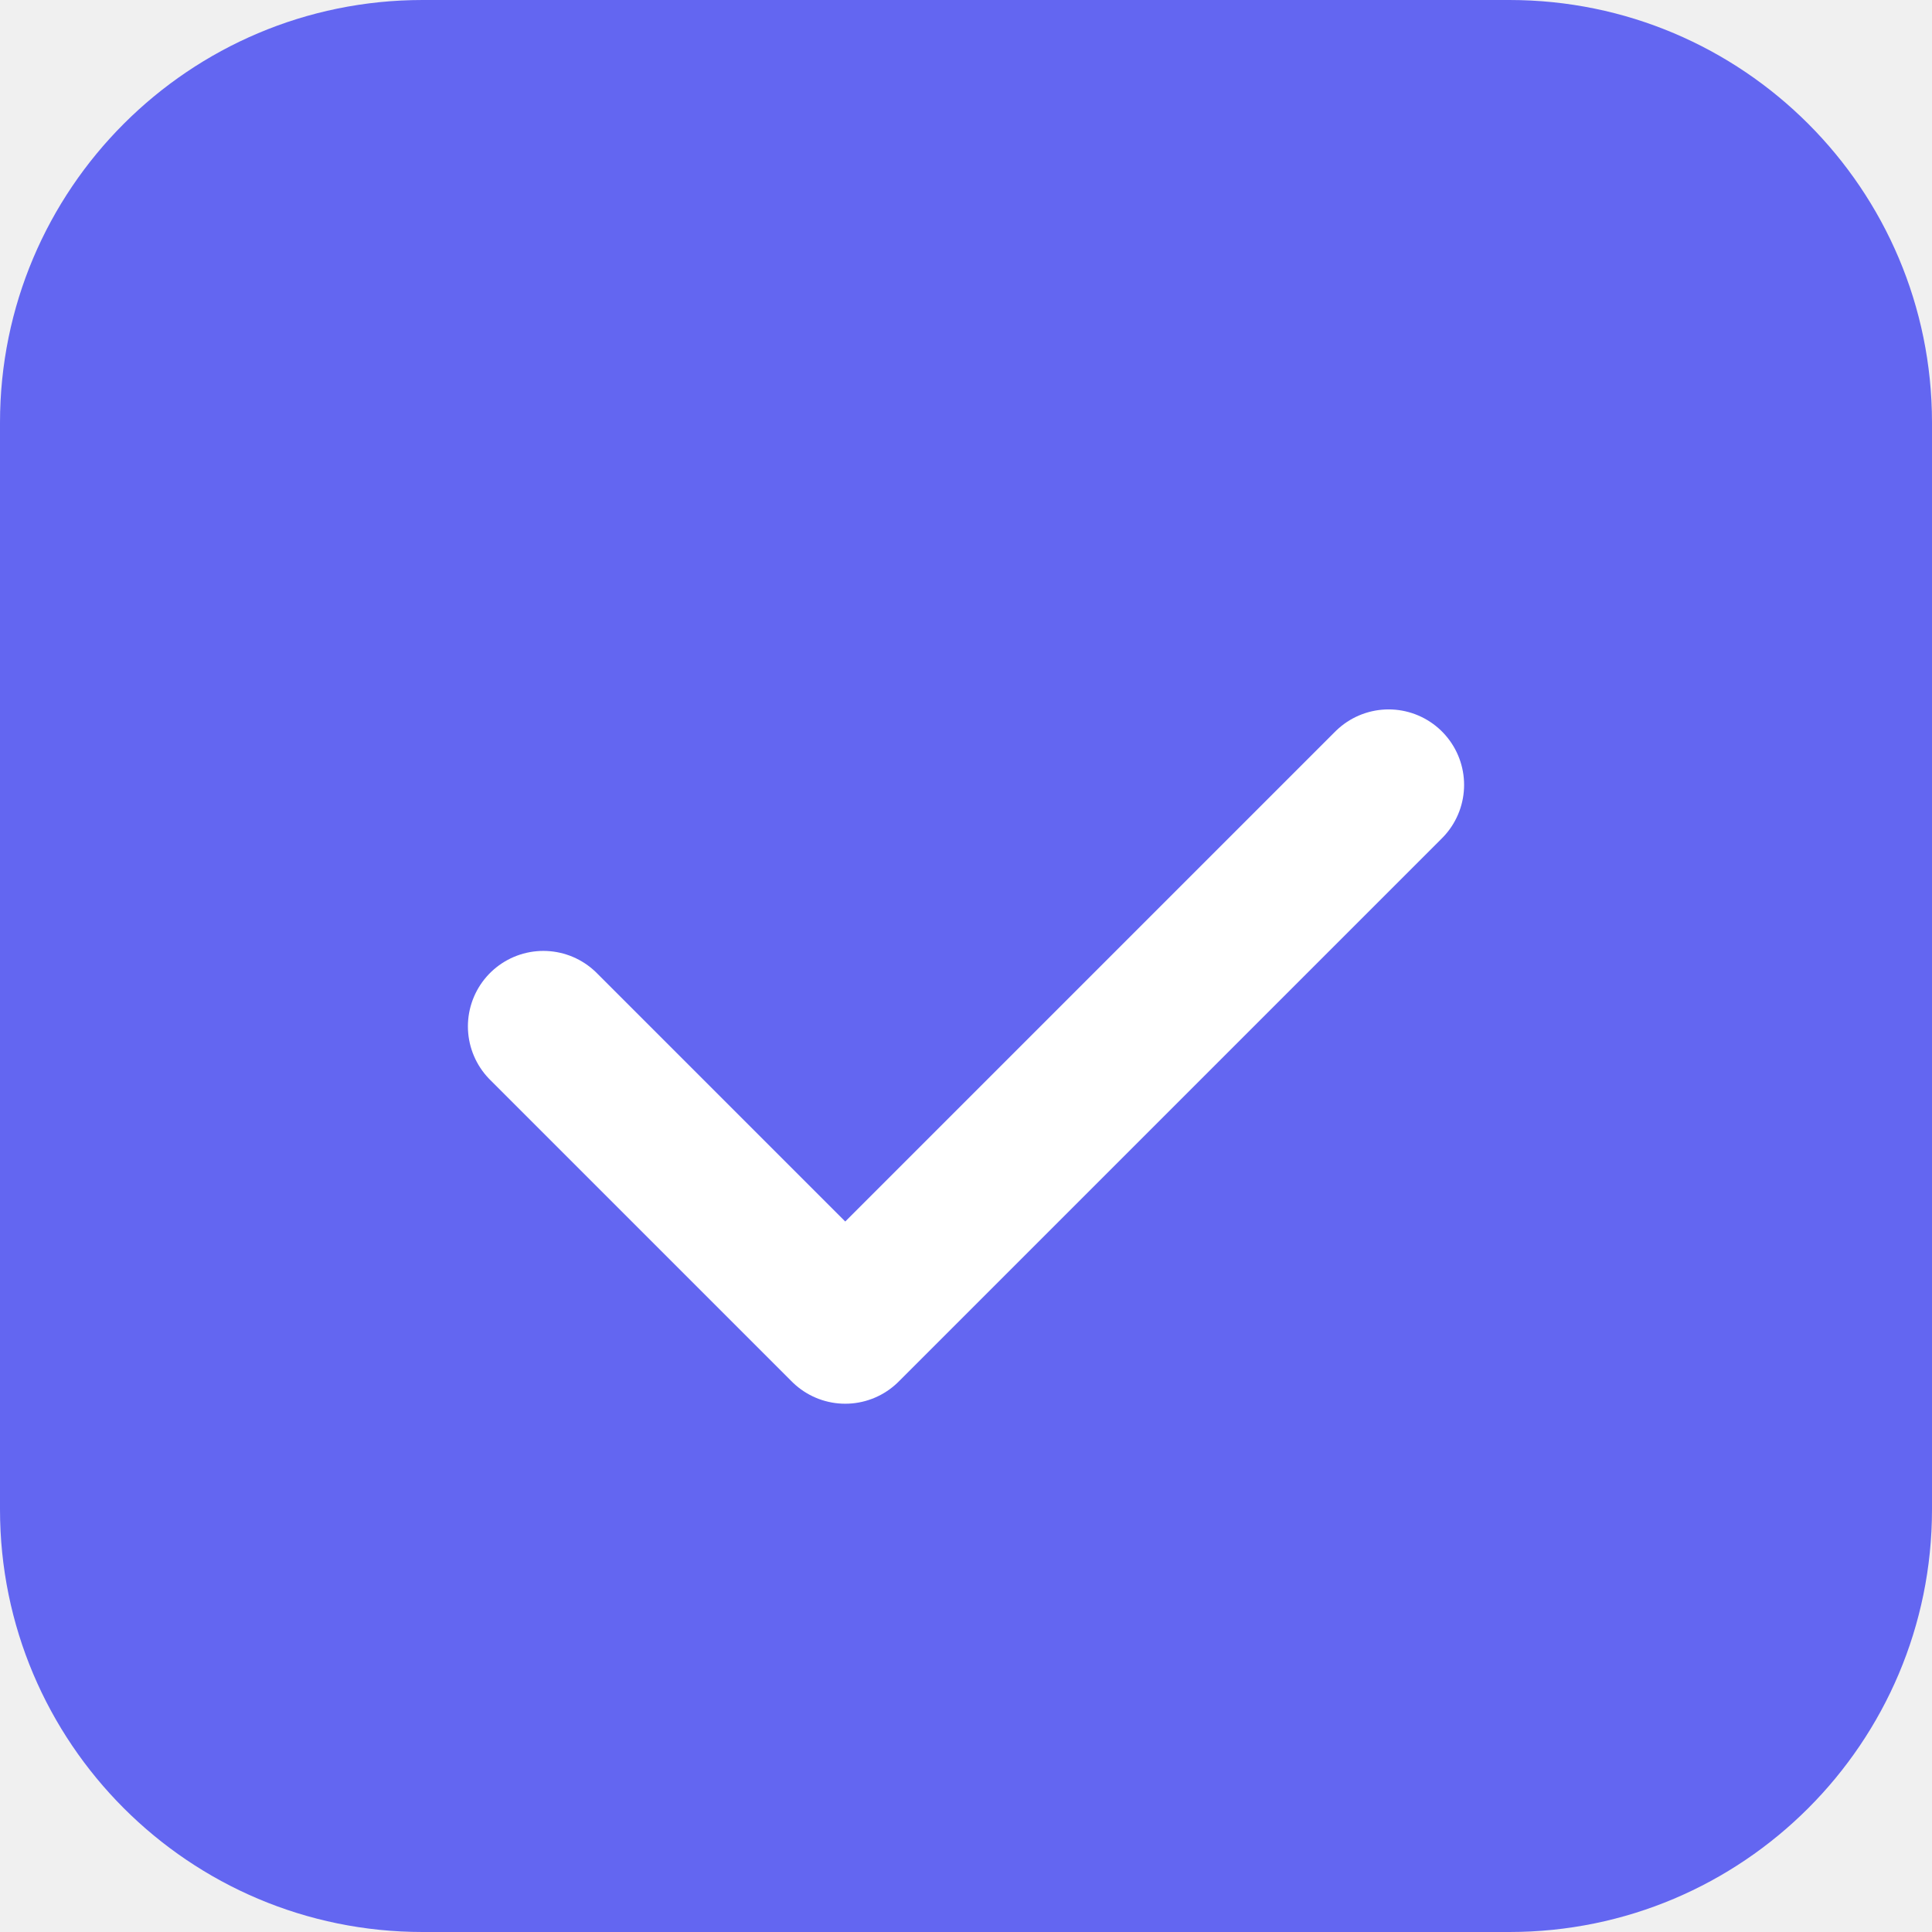
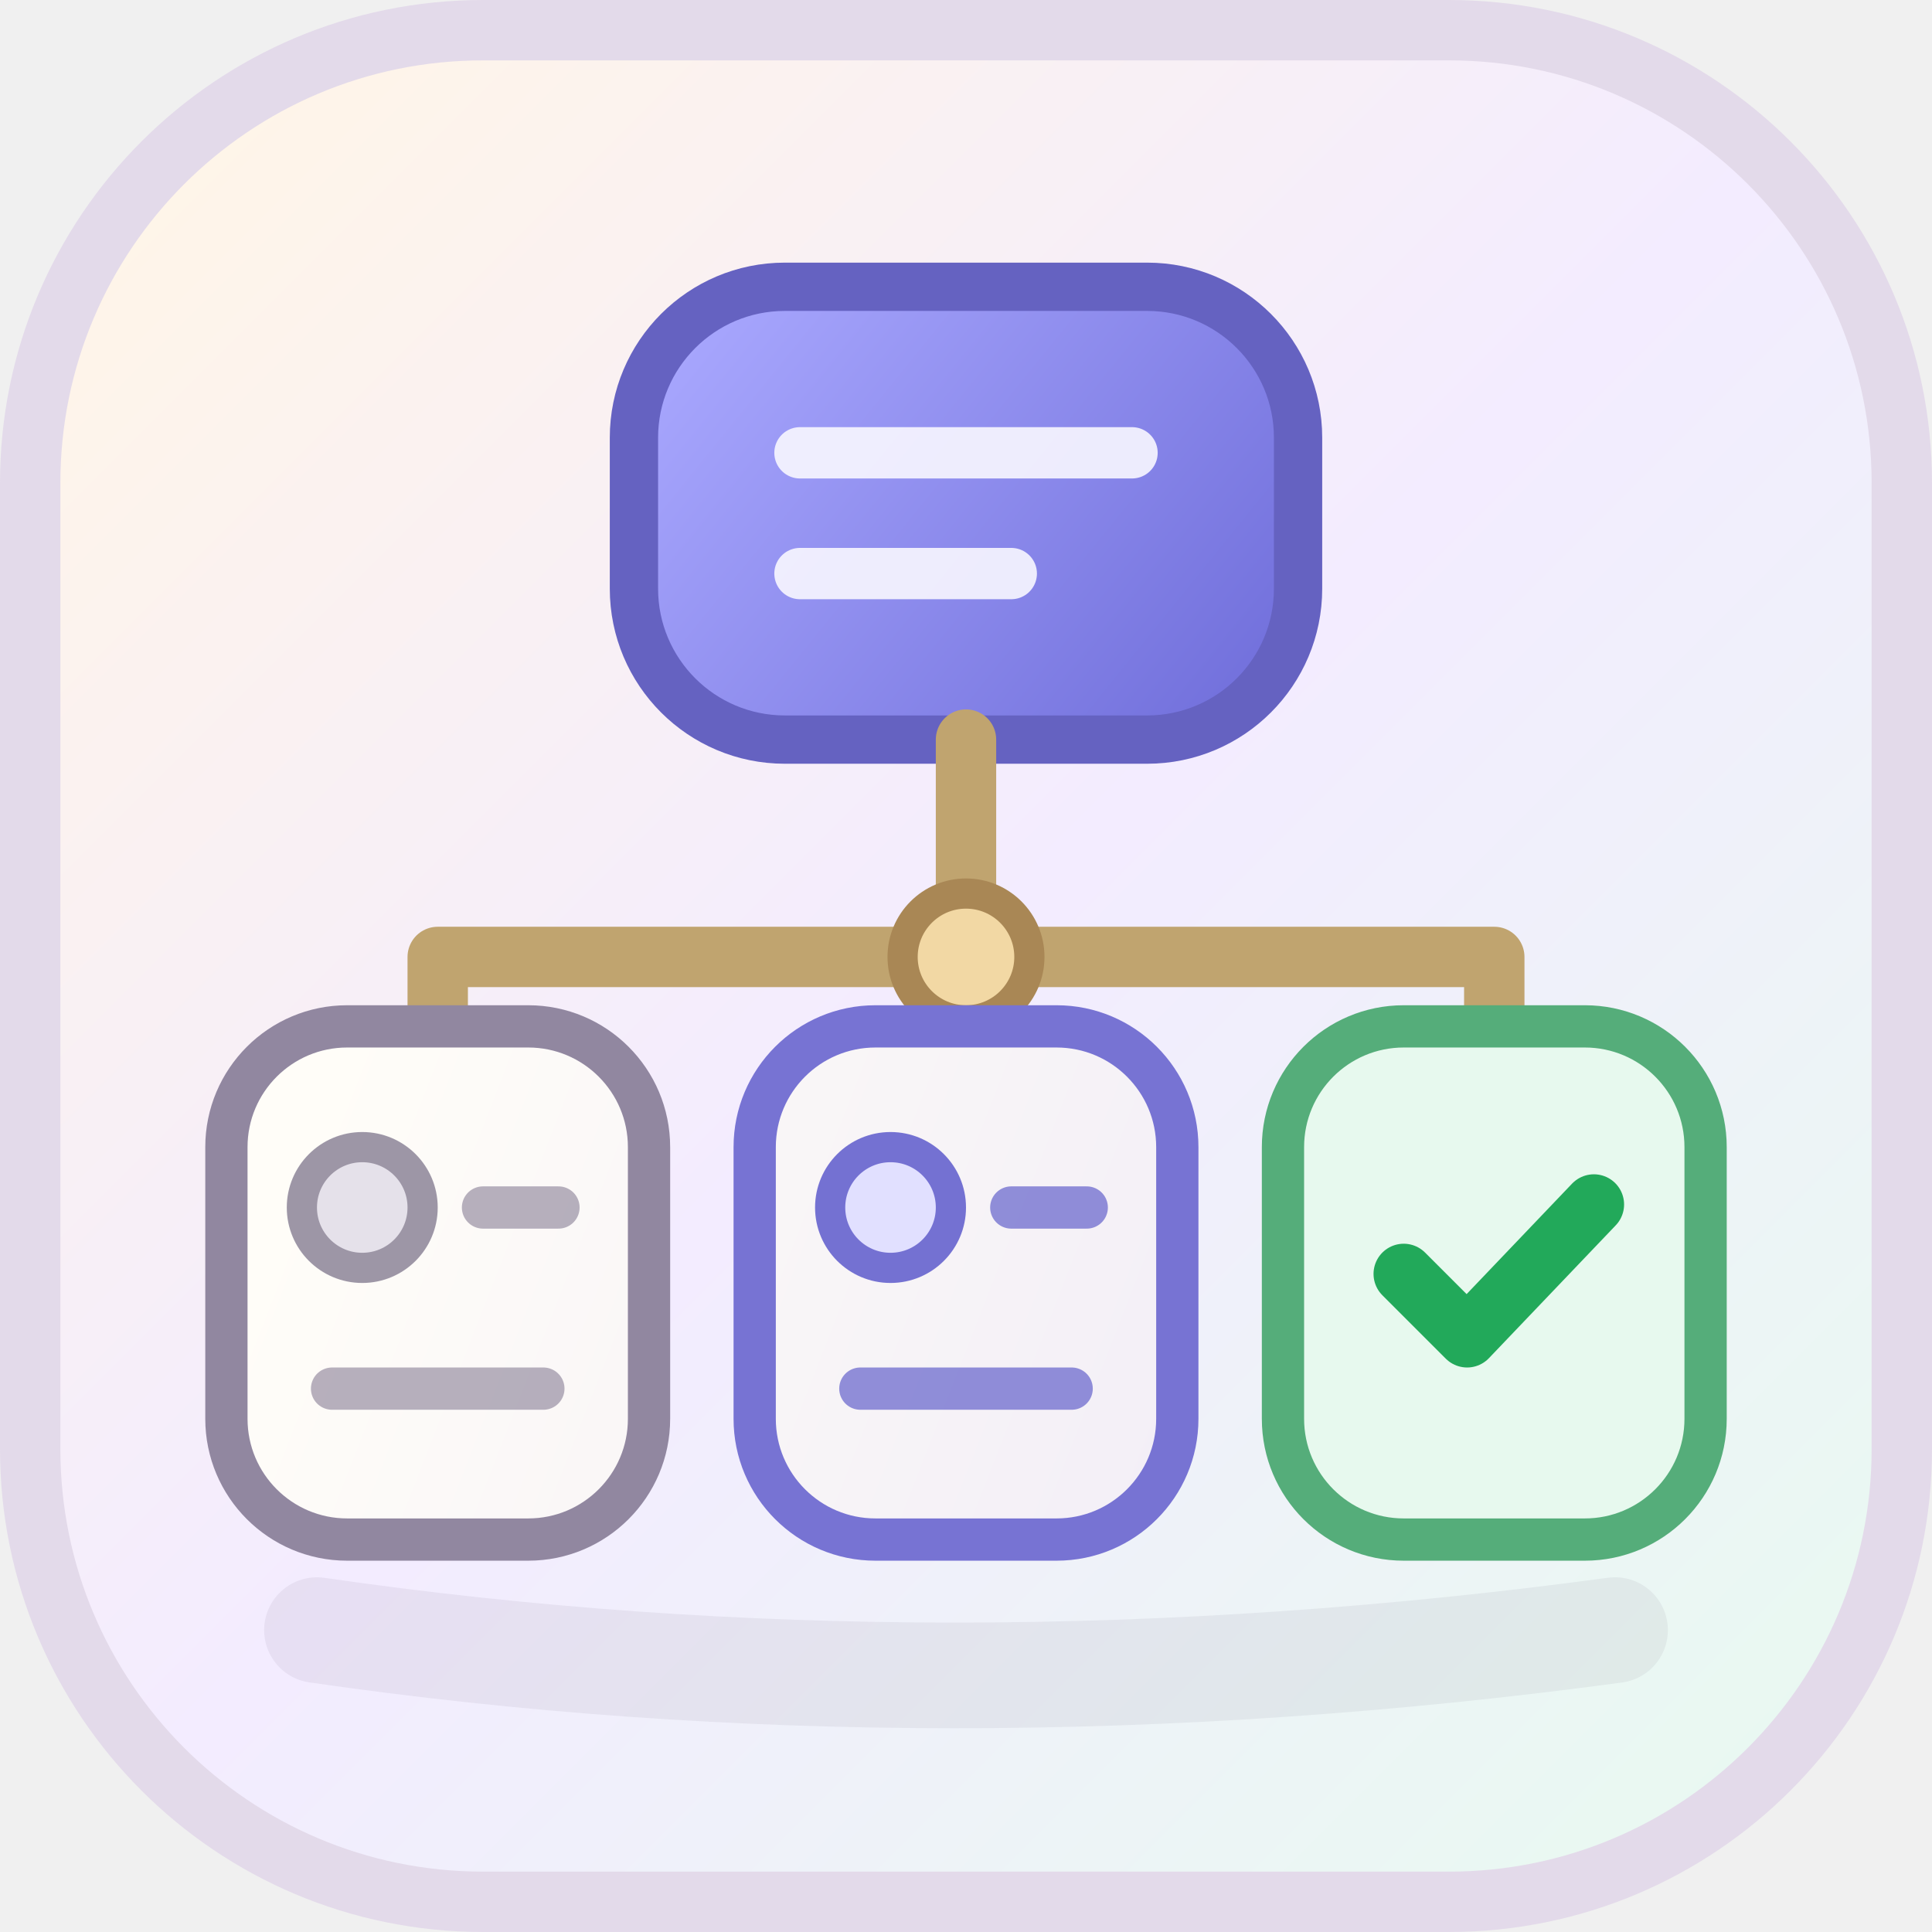
- <svg xmlns="http://www.w3.org/2000/svg" viewBox="0 0 64 64" fill="none">
-   <rect width="64" height="64" rx="14" fill="#6366f1" />
-   <path d="M18 34l10 10 18-18" stroke="white" stroke-width="5" stroke-linecap="round" stroke-linejoin="round" />
+ <svg xmlns="http://www.w3.org/2000/svg" width="64" height="64" viewBox="0 0 64 64" fill="none">
+   <defs>
+     <linearGradient id="kcc-root-bg" x1="5" y1="5" x2="59" y2="59" gradientUnits="userSpaceOnUse">
+       <stop stop-color="#FFF5E8" />
+       <stop offset="0.5" stop-color="#F3ECFF" />
+       <stop offset="1" stop-color="#E9F9F1" />
+     </linearGradient>
+     <linearGradient id="kcc-root-task" x1="22" y1="10" x2="43" y2="27" gradientUnits="userSpaceOnUse">
+       <stop stop-color="#AAA9FF" />
+       <stop offset="1" stop-color="#6967D6" />
+     </linearGradient>
+     <linearGradient id="kcc-root-card" x1="11" y1="35" x2="52" y2="51" gradientUnits="userSpaceOnUse">
+       <stop stop-color="#FFFDF8" />
+       <stop offset="1" stop-color="#EEE9F6" />
+     </linearGradient>
+   </defs>
+   <rect x="1" y="1" width="62" height="62" rx="15" fill="url(#kcc-root-bg)" stroke="#E3DAEA" stroke-width="2" />
+   <rect x="21" y="9.5" width="22" height="15" rx="5" fill="url(#kcc-root-task)" stroke="#6562C1" stroke-width="1.6" />
+   <path d="M26.5 15h11M26.5 19h7" stroke="#F8F7FF" stroke-width="1.7" stroke-linecap="round" opacity="0.9" />
+   <path d="M32 24.5v7.2M14.5 34v-2.3h35V34" stroke="#C0A46F" stroke-width="2" stroke-linecap="round" stroke-linejoin="round" />
+   <circle cx="32" cy="31.7" r="2.1" fill="#F2D8A4" stroke="#A98755" stroke-width="1" />
+   <rect x="7.5" y="34" width="14" height="17" rx="4" fill="url(#kcc-root-card)" stroke="#9187A0" stroke-width="1.4" />
+   <rect x="25" y="34" width="14" height="17" rx="4" fill="url(#kcc-root-card)" stroke="#7773D3" stroke-width="1.4" />
+   <rect x="42.5" y="34" width="14" height="17" rx="4" fill="#E7F9EE" stroke="#55AD7A" stroke-width="1.4" />
+   <circle cx="12" cy="40" r="2" fill="#E5E1EA" stroke="#9D96A6" stroke-width="1" />
+   <path d="M16 40h2.5M11 46h7" stroke="#8B8198" stroke-width="1.4" stroke-linecap="round" opacity="0.62" />
+   <circle cx="29.5" cy="40" r="2" fill="#E1E0FF" stroke="#7471D2" stroke-width="1" />
+   <path d="M33.5 40h2.5M28.5 46h7" stroke="#6865CC" stroke-width="1.4" stroke-linecap="round" opacity="0.72" />
+   <path d="m46.5 42.2 2.1 2.1 4.2-4.4" stroke="#22A95A" stroke-width="2" stroke-linecap="round" stroke-linejoin="round" />
+   <path d="M10.5 54c13.8 2 28.2 2 43 0" stroke="#554B68" stroke-width="3.5" stroke-linecap="round" opacity="0.08" />
</svg>
